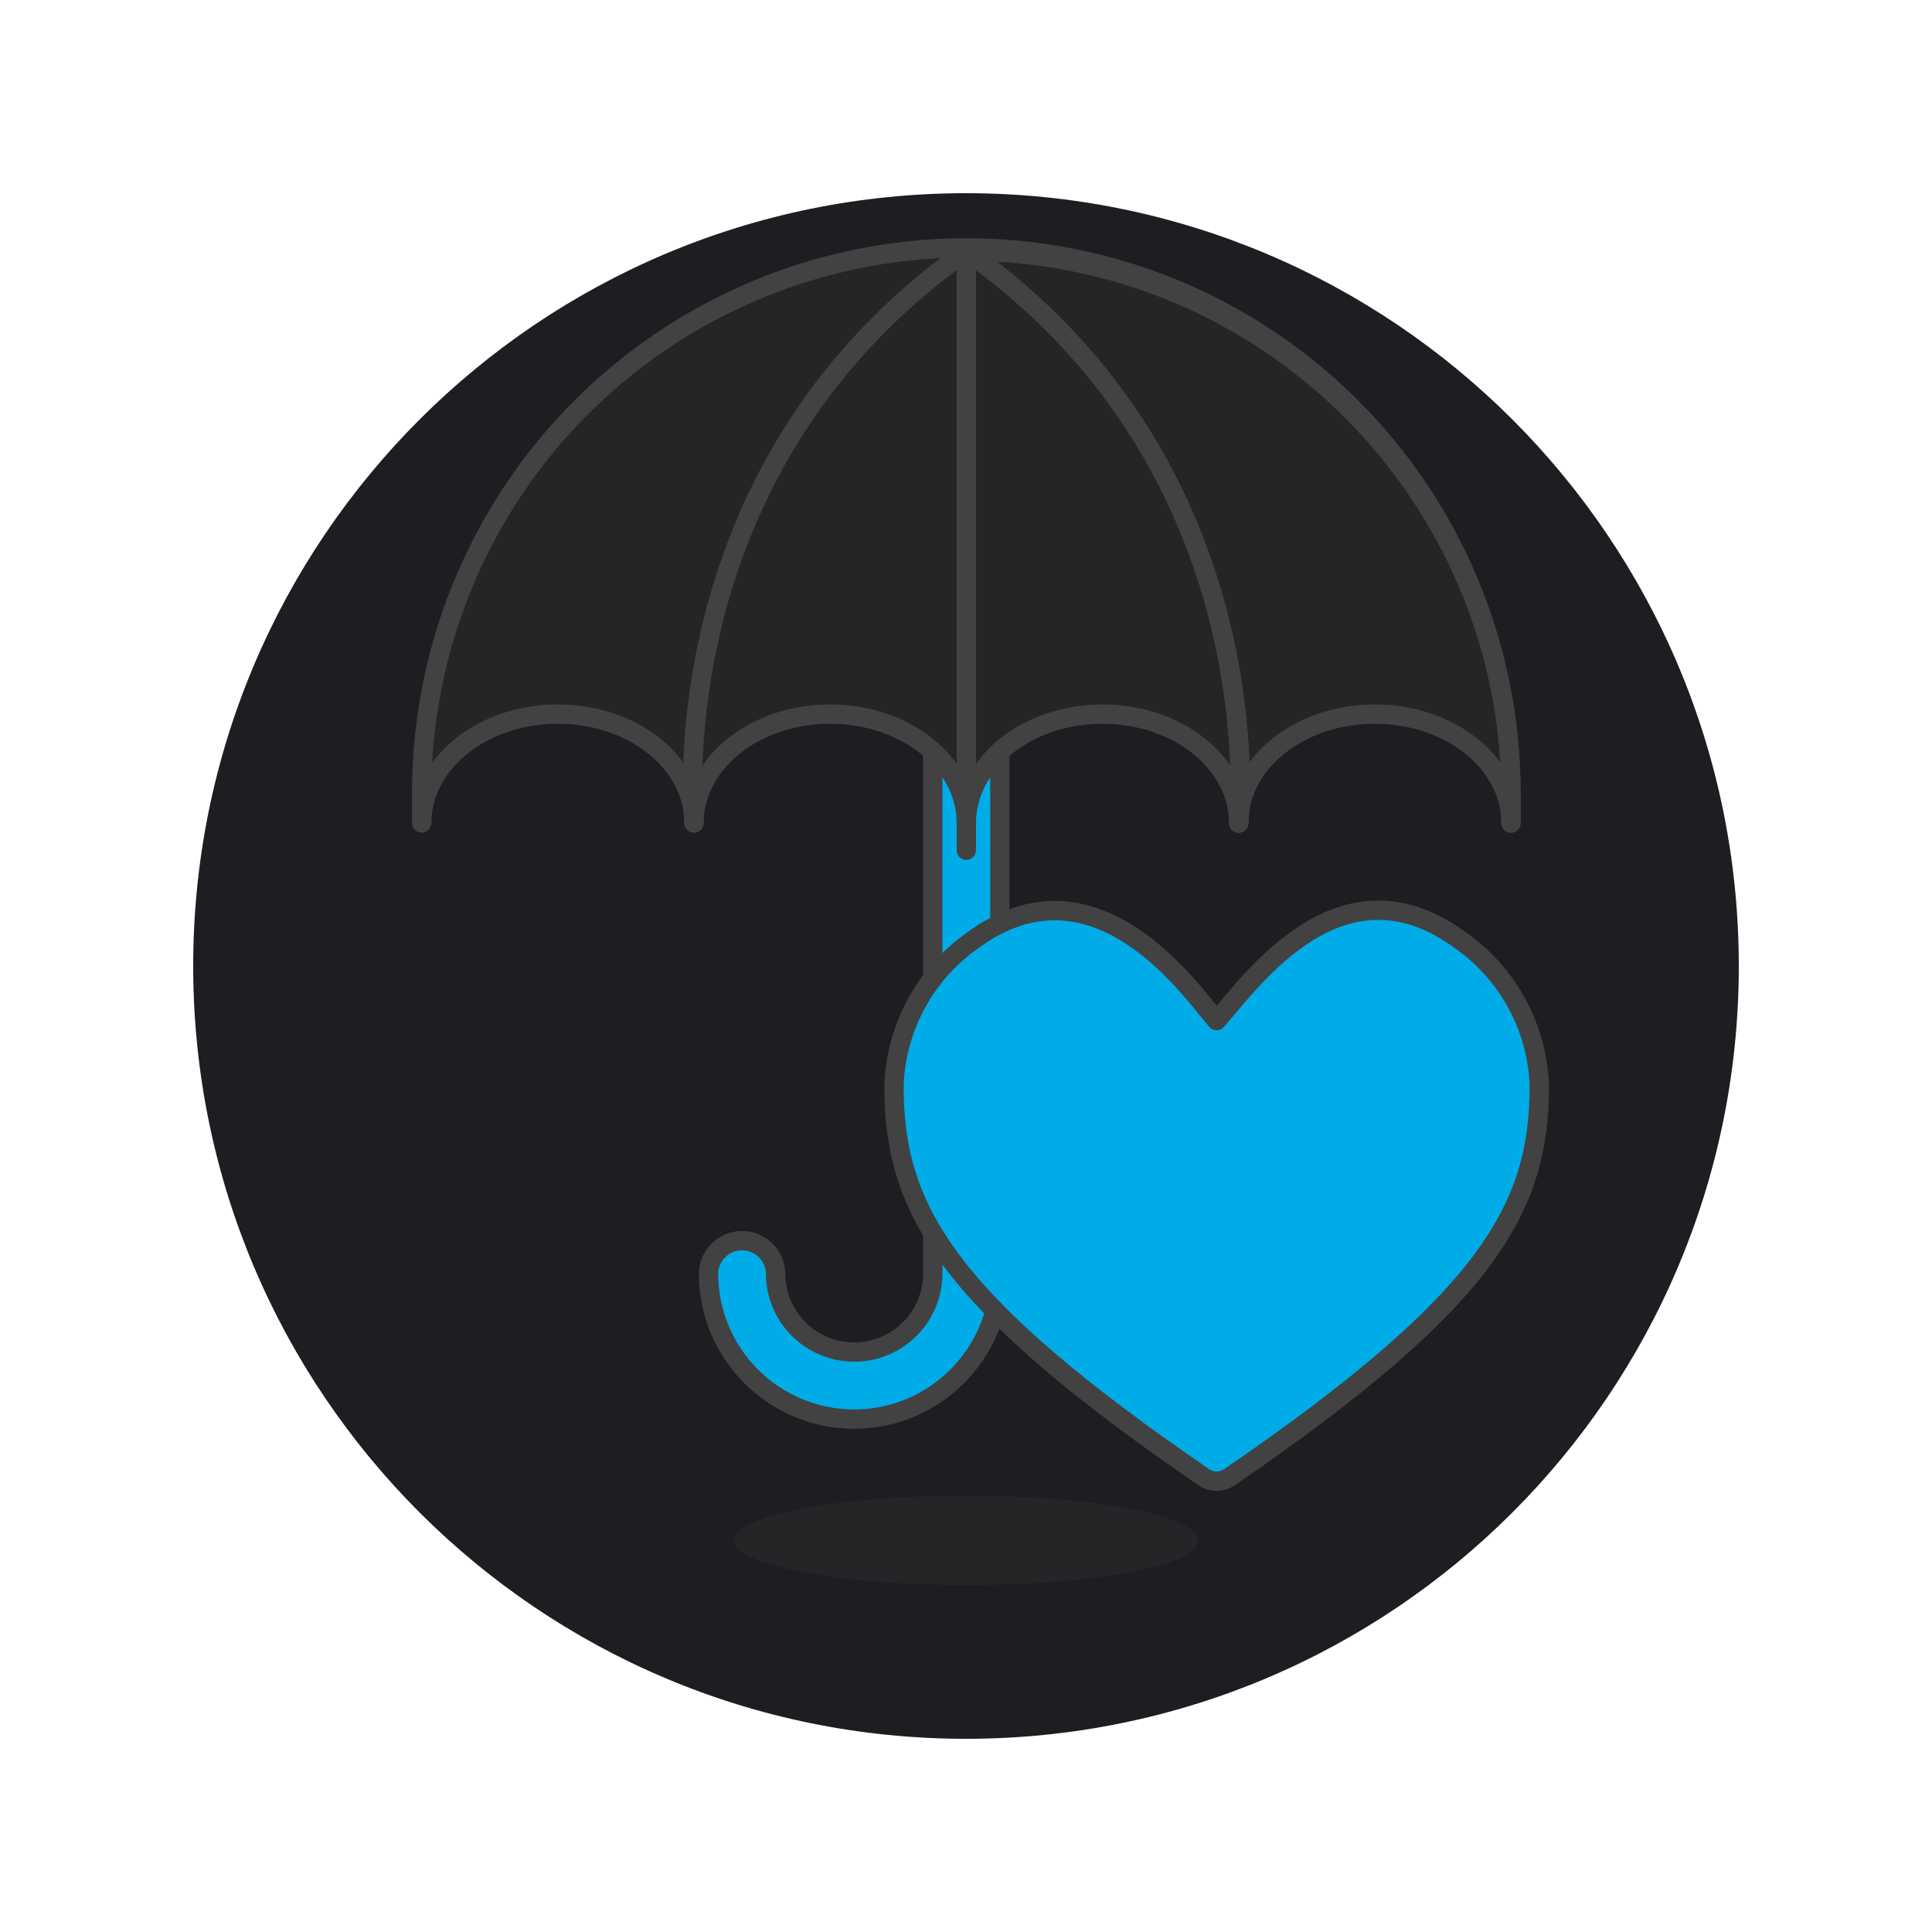
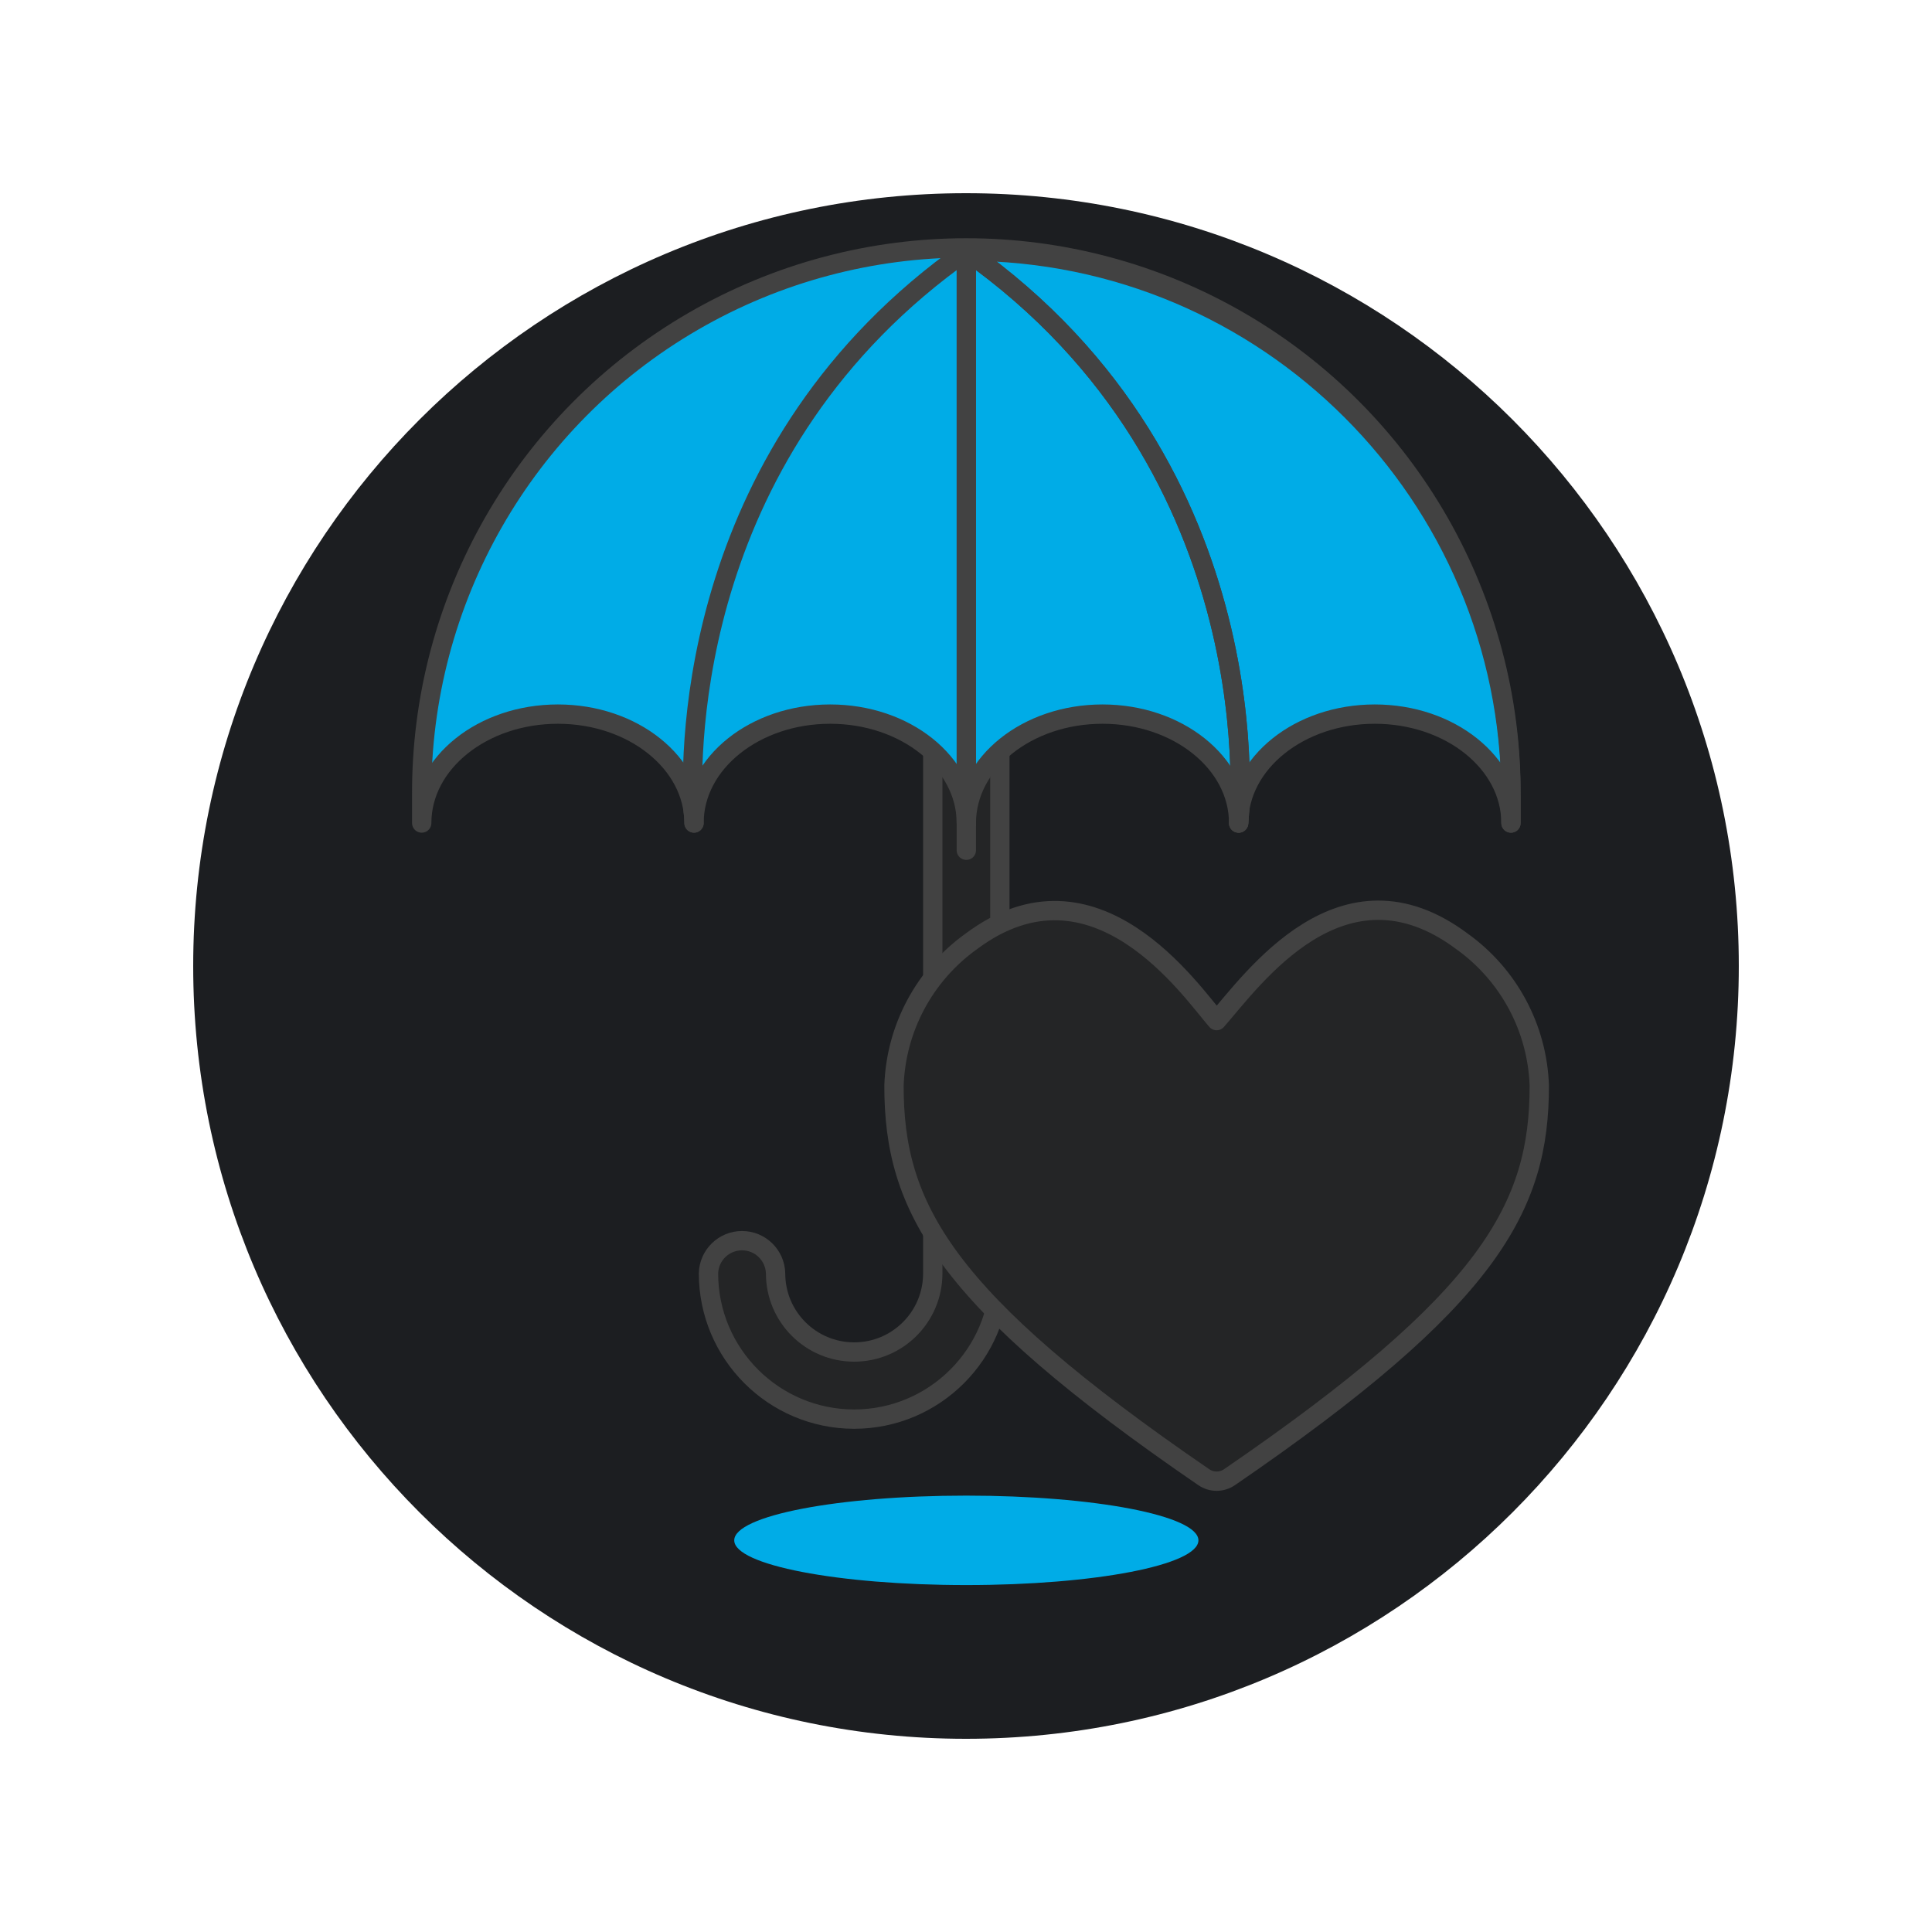
<svg xmlns="http://www.w3.org/2000/svg" version="1.1" viewBox="0 0 200 200" width="200" height="200">
  <g transform="matrix(2,0,0,2,0,0)">
    <path d="M10.000 50.000 A40.000 40.000 0 1 0 90.000 50.000 A40.000 40.000 0 1 0 10.000 50.000 Z" fill="#1c1e21" />
-     <path d="M38.004 79.728 A12.013 2.315 0 1 0 62.030 79.728 A12.013 2.315 0 1 0 38.004 79.728 Z" fill="#242526" />
-     <path d="M44.212,73.454a7.55,7.55,0,0,1-7.541-7.542,1.737,1.737,0,0,1,3.473,0,4.068,4.068,0,1,0,8.136,0V35.388a1.737,1.737,0,0,1,3.473,0V65.912A7.55,7.55,0,0,1,44.212,73.454Z" fill="#00ace7" stroke="#424242" stroke-linecap="round" stroke-linejoin="round" />
-     <path d="M78.207,42.6c0-3.114-3.155-5.638-7.048-5.638s-7.047,2.524-7.047,5.638c0-3.114-3.155-5.638-7.047-5.638s-7.048,2.524-7.048,5.638c0-3.114-3.155-5.638-7.047-5.638s-7.048,2.524-7.048,5.638c0-3.114-3.155-5.638-7.047-5.638s-7.047,2.524-7.047,5.638V41.189a28.19,28.19,0,1,1,56.379,0Z" fill="#242526" />
+     <path d="M38.004 79.728 A12.013 2.315 0 1 0 62.030 79.728 A12.013 2.315 0 1 0 38.004 79.728 Z" fill="#00ace7" />
+     <path d="M44.212,73.454a7.55,7.55,0,0,1-7.541-7.542,1.737,1.737,0,0,1,3.473,0,4.068,4.068,0,1,0,8.136,0V35.388a1.737,1.737,0,0,1,3.473,0V65.912A7.55,7.55,0,0,1,44.212,73.454Z" fill="#242526" stroke="#424242" stroke-linecap="round" stroke-linejoin="round" />
+     <path d="M78.207,42.6c0-3.114-3.155-5.638-7.048-5.638s-7.047,2.524-7.047,5.638c0-3.114-3.155-5.638-7.047-5.638s-7.048,2.524-7.048,5.638c0-3.114-3.155-5.638-7.047-5.638s-7.048,2.524-7.048,5.638c0-3.114-3.155-5.638-7.047-5.638s-7.047,2.524-7.047,5.638V41.189a28.19,28.19,0,1,1,56.379,0Z" fill="#00ace7" />
    <path d="M64.112,42.6s2-18.264-14.095-29.6h0a28.19,28.19,0,0,1,28.19,28.19V42.6" fill="none" stroke="#424242" stroke-linecap="round" stroke-linejoin="round" />
    <path d="M50.017 12.999L50.017 44.008" fill="none" stroke="#424242" stroke-linecap="round" stroke-linejoin="round" />
    <path d="M50.017,42.6V13C35.663,23.11,35.7,38.723,35.878,41.98a4.518,4.518,0,0,1,.044.618" fill="none" stroke="#424242" stroke-linecap="round" stroke-linejoin="round" />
    <path d="M64.112,42.6s2-18.264-14.095-29.6" fill="none" stroke="#424242" stroke-linecap="round" stroke-linejoin="round" />
    <path d="M78.207,42.6c0-3.114-3.155-5.638-7.048-5.638s-7.047,2.524-7.047,5.638c0-3.114-3.155-5.638-7.047-5.638s-7.048,2.524-7.048,5.638c0-3.114-3.155-5.638-7.047-5.638s-7.048,2.524-7.048,5.638c0-3.114-3.155-5.638-7.047-5.638s-7.047,2.524-7.047,5.638V41.189a28.19,28.19,0,1,1,56.379,0Z" fill="none" stroke="#424242" stroke-linecap="round" stroke-linejoin="round" />
-     <path d="M62.307,76.459a1.177,1.177,0,0,0,1.331,0C77.1,67.236,79.679,62.5,79.673,56.184h0a9.586,9.586,0,0,0-4-7.458h0c-6.194-4.631-10.831,1.971-12.7,4.1-1.313-1.49-6.288-8.891-12.7-4.1h0a9.588,9.588,0,0,0-4,7.458h0C46.263,62.5,48.847,67.236,62.307,76.459Z" fill="#00ace7" />
+     <path d="M62.307,76.459a1.177,1.177,0,0,0,1.331,0C77.1,67.236,79.679,62.5,79.673,56.184h0a9.586,9.586,0,0,0-4-7.458h0c-6.194-4.631-10.831,1.971-12.7,4.1-1.313-1.49-6.288-8.891-12.7-4.1h0a9.588,9.588,0,0,0-4,7.458h0C46.263,62.5,48.847,67.236,62.307,76.459Z" fill="#242526" />
    <path d="M62.307,76.459a1.177,1.177,0,0,0,1.331,0C77.1,67.236,79.679,62.5,79.673,56.184h0a9.586,9.586,0,0,0-4-7.458h0c-6.194-4.631-10.831,1.971-12.7,4.1-1.313-1.49-6.288-8.891-12.7-4.1h0a9.588,9.588,0,0,0-4,7.458h0C46.263,62.5,48.847,67.236,62.307,76.459Z" fill="none" stroke="#424242" stroke-linecap="round" stroke-linejoin="round" />
  </g>
</svg>
